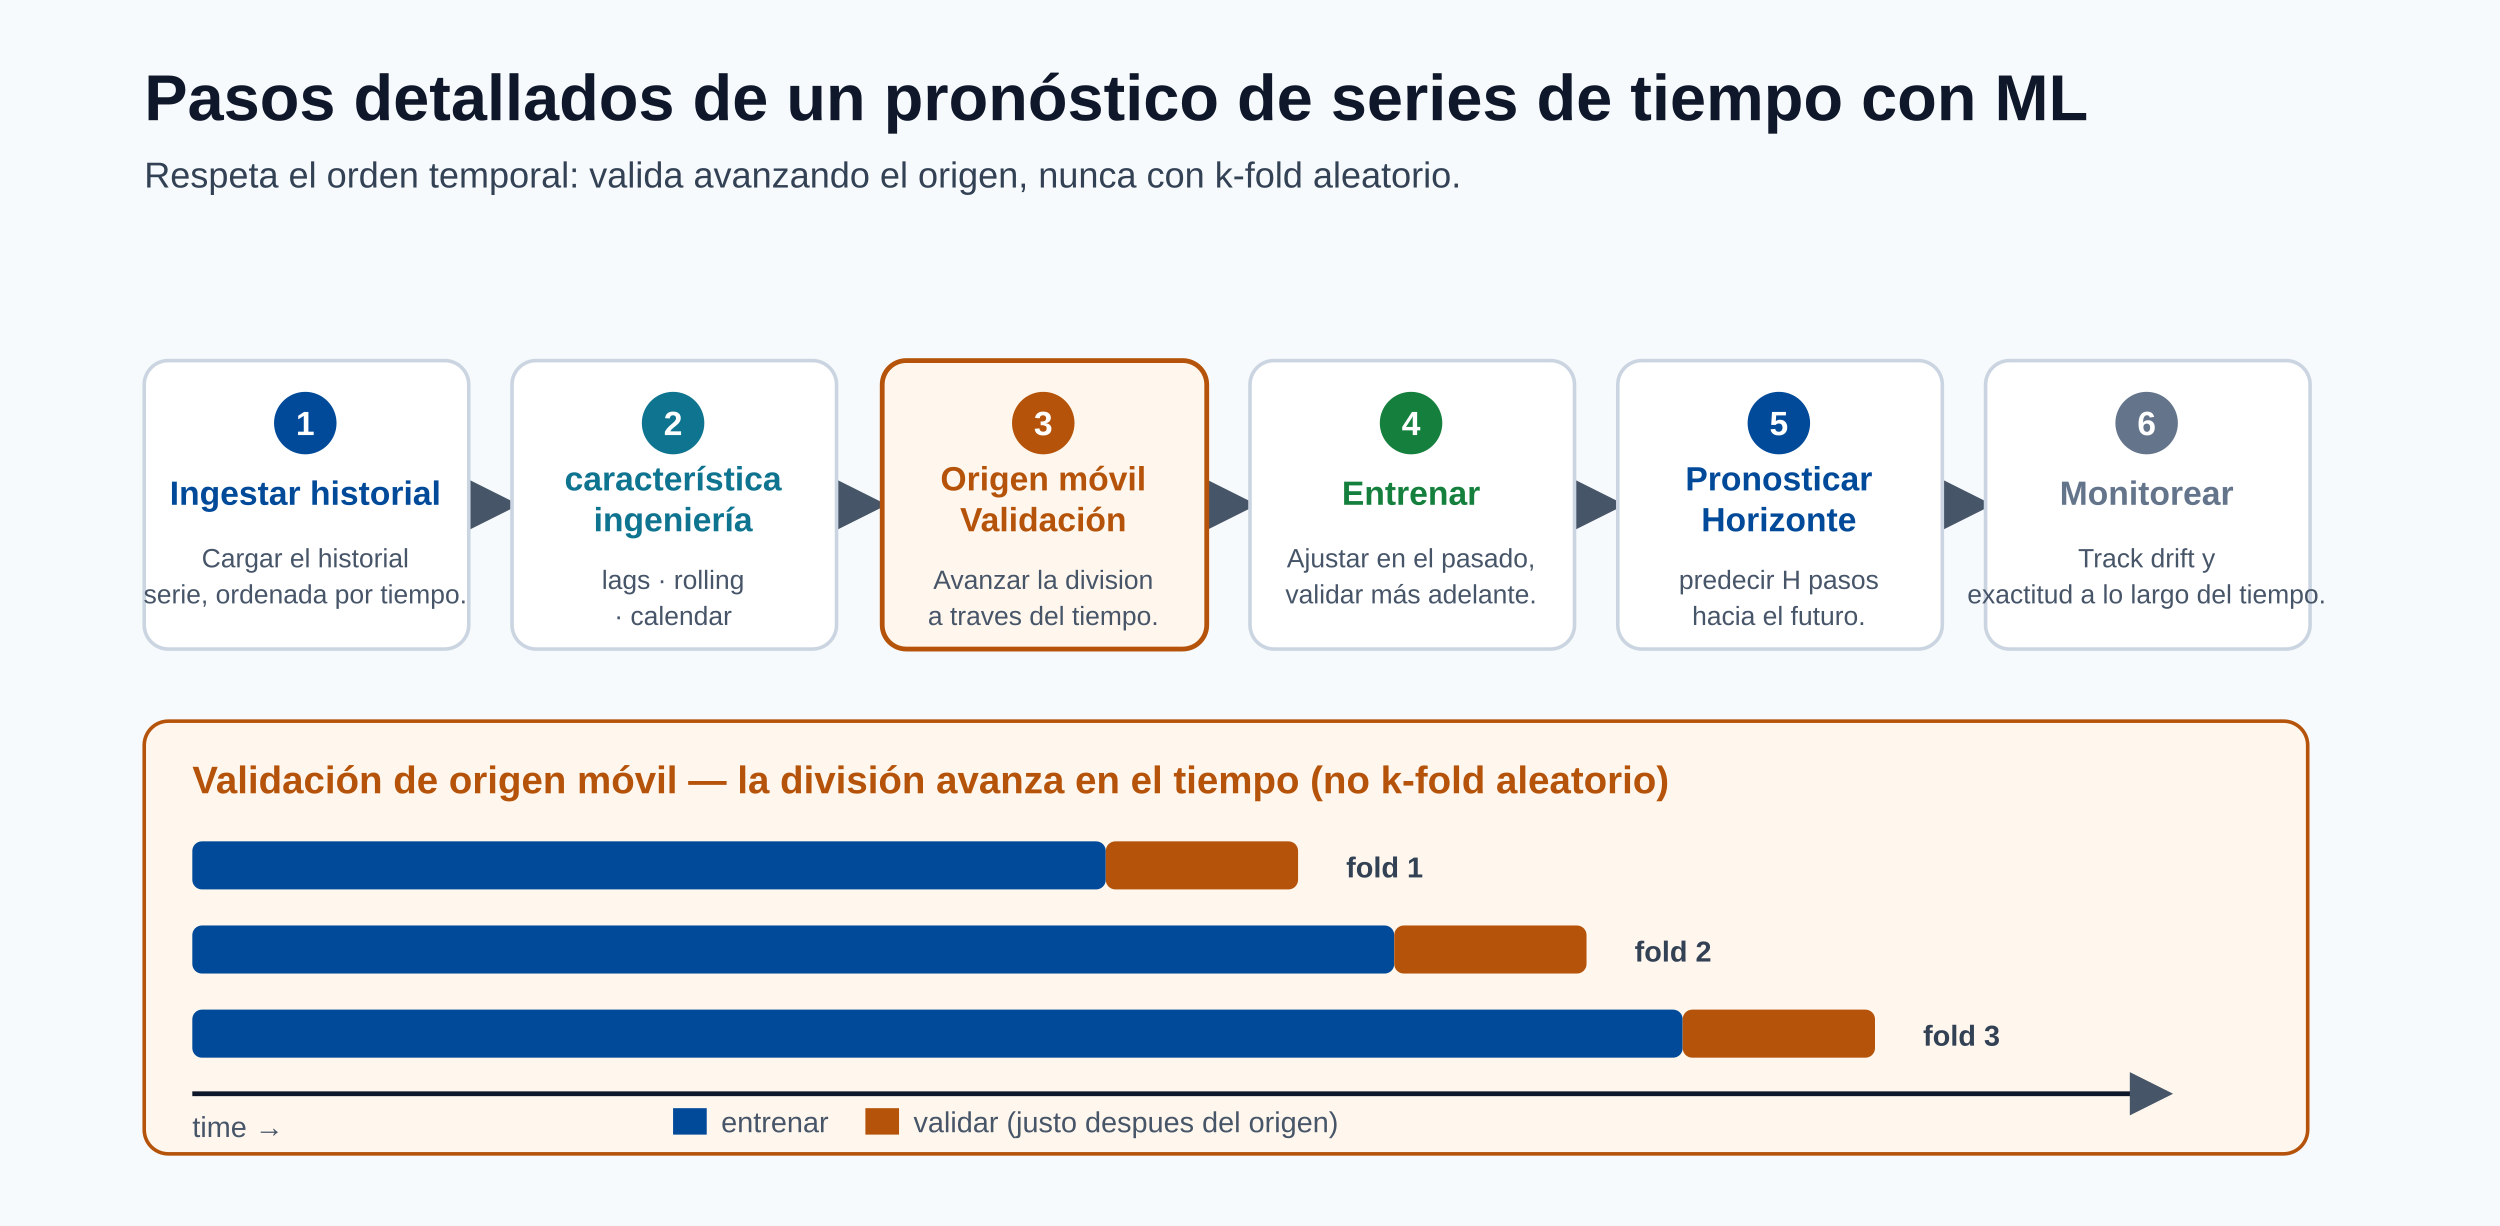
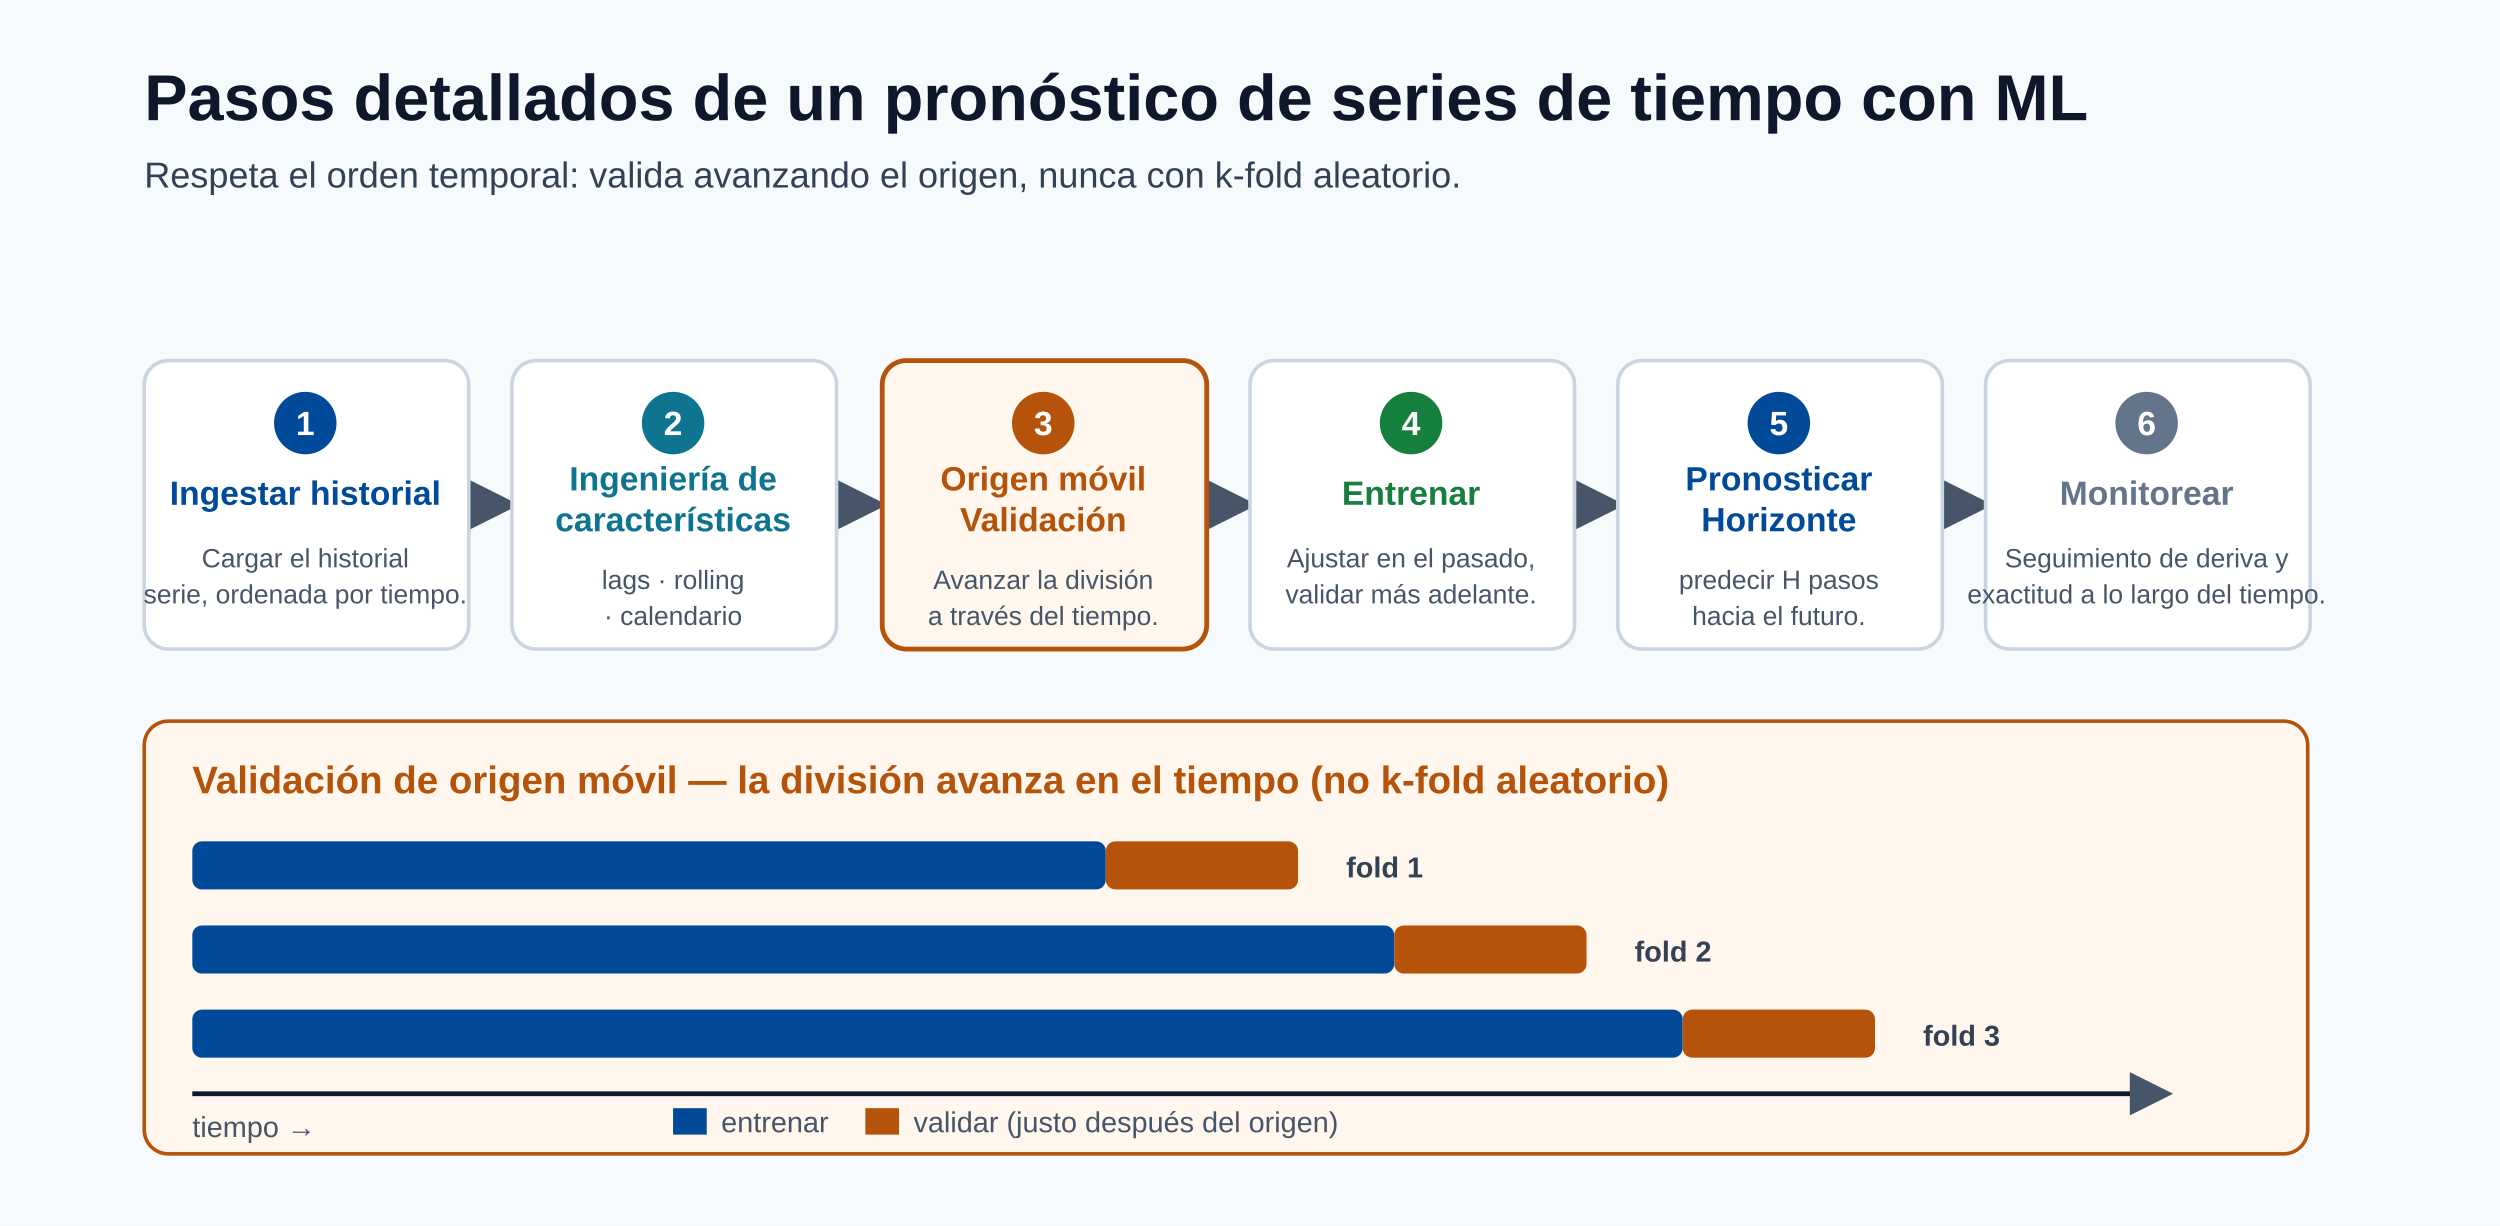
<svg xmlns="http://www.w3.org/2000/svg" width="1040" height="510" viewBox="0 0 1040 510" role="img" aria-labelledby="title desc">
  <defs>
    <style>
      .bg { fill: #f7fafc; }
      .title { fill: #0f172a; font-family: Segoe UI, Arial, sans-serif; font-size: 27px; font-weight: 700; }
      .subtitle { fill: #334155; font-family: Segoe UI, Arial, sans-serif; font-size: 15px; }
      .card { fill: #ffffff; stroke: #cbd5e1; stroke-width: 1.5; }
      .num { fill: #ffffff; font-family: Segoe UI, Arial, sans-serif; font-size: 14px; font-weight: 700; }
      .nodehead { font-family: Segoe UI, Arial, sans-serif; font-size: 14px; font-weight: 700; }
      .desc2 { font-family: Segoe UI, Arial, sans-serif; font-size: 11px; fill: #475569; }
      .arrow { stroke: #475569; stroke-width: 2.5; fill: none; }
      .panel { fill: #fff7ed; stroke: #b45309; stroke-width: 1.5; }
      .ptitle { font-family: Segoe UI, Arial, sans-serif; font-size: 16px; font-weight: 700; fill: #b45309; }
      .rowlab { font-family: Segoe UI, Arial, sans-serif; font-size: 12px; font-weight: 700; fill: #334155; }
      .small { font-family: Segoe UI, Arial, sans-serif; font-size: 12px; fill: #475569; }
    </style>
    <marker id="ah" markerWidth="9" markerHeight="9" refX="7" refY="4.5" orient="auto">
      <path d="M0,0 L9,4.5 L0,9 z" fill="#475569" />
    </marker>
    <marker id="aho" markerWidth="9" markerHeight="9" refX="7" refY="4.5" orient="auto">
      <path d="M0,0 L9,4.5 L0,9 z" fill="#b45309" />
    </marker>
  </defs>
  <rect class="bg" x="0" y="0" width="1040" height="510" />
  <text class="title" x="60" y="50">Pasos detallados de un pronóstico de series de tiempo con ML</text>
  <text class="subtitle" x="60" y="78">Respeta el orden temporal: valida avanzando el origen, nunca con k-fold aleatorio.</text>
  <line class="arrow" x1="197" y1="210" x2="211" y2="210" marker-end="url(#ah)" />
  <line class="arrow" x1="350" y1="210" x2="364" y2="210" marker-end="url(#ah)" />
  <line class="arrow" x1="504" y1="210" x2="518" y2="210" marker-end="url(#ah)" />
  <line class="arrow" x1="657" y1="210" x2="671" y2="210" marker-end="url(#ah)" />
  <line class="arrow" x1="810" y1="210" x2="824" y2="210" marker-end="url(#ah)" />
  <rect class="card" x="60" y="150" width="135" height="120" rx="10" />
  <circle cx="127" cy="176" r="13" fill="#004a99" />
  <text class="num" x="127" y="181" text-anchor="middle">1</text>
  <text class="nodehead" x="127" y="210" text-anchor="middle" fill="#004a99">Ingestar historial</text>
  <text class="desc2" x="127" y="236" text-anchor="middle">Cargar el historial</text>
  <text class="desc2" x="127" y="251" text-anchor="middle">serie, ordenada por tiempo.</text>
  <rect class="card" x="213" y="150" width="135" height="120" rx="10" />
  <circle cx="280" cy="176" r="13" fill="#0e7490" />
  <text class="num" x="280" y="181" text-anchor="middle">2</text>
-   <text class="nodehead" x="280" y="204" text-anchor="middle" fill="#0e7490">característica</text>
-   <text class="nodehead" x="280" y="221" text-anchor="middle" fill="#0e7490">ingeniería</text>
+   <text class="nodehead" x="280" y="204" text-anchor="middle" fill="#0e7490">Ingeniería de</text>
+   <text class="nodehead" x="280" y="221" text-anchor="middle" fill="#0e7490">características</text>
  <text class="desc2" x="280" y="245" text-anchor="middle">lags · rolling</text>
-   <text class="desc2" x="280" y="260" text-anchor="middle">· calendar</text>
+   <text class="desc2" x="280" y="260" text-anchor="middle">· calendario</text>
  <rect x="367" y="150" width="135" height="120" rx="10" fill="#fff7ed" stroke="#b45309" stroke-width="2" />
  <circle cx="434" cy="176" r="13" fill="#b45309" />
  <text class="num" x="434" y="181" text-anchor="middle">3</text>
  <text class="nodehead" x="434" y="204" text-anchor="middle" fill="#b45309">Origen móvil</text>
  <text class="nodehead" x="434" y="221" text-anchor="middle" fill="#b45309">Validación</text>
-   <text class="desc2" x="434" y="245" text-anchor="middle">Avanzar la division</text>
-   <text class="desc2" x="434" y="260" text-anchor="middle">a traves del tiempo.</text>
+   <text class="desc2" x="434" y="245" text-anchor="middle">Avanzar la división</text>
+   <text class="desc2" x="434" y="260" text-anchor="middle">a través del tiempo.</text>
  <rect class="card" x="520" y="150" width="135" height="120" rx="10" />
  <circle cx="587" cy="176" r="13" fill="#15803d" />
  <text class="num" x="587" y="181" text-anchor="middle">4</text>
  <text class="nodehead" x="587" y="210" text-anchor="middle" fill="#15803d">Entrenar</text>
  <text class="desc2" x="587" y="236" text-anchor="middle">Ajustar en el pasado,</text>
  <text class="desc2" x="587" y="251" text-anchor="middle">validar más adelante.</text>
  <rect class="card" x="673" y="150" width="135" height="120" rx="10" />
  <circle cx="740" cy="176" r="13" fill="#004a99" />
  <text class="num" x="740" y="181" text-anchor="middle">5</text>
  <text class="nodehead" x="740" y="204" text-anchor="middle" fill="#004a99">Pronosticar</text>
  <text class="nodehead" x="740" y="221" text-anchor="middle" fill="#004a99">Horizonte</text>
  <text class="desc2" x="740" y="245" text-anchor="middle">predecir H pasos</text>
  <text class="desc2" x="740" y="260" text-anchor="middle">hacia el futuro.</text>
  <rect class="card" x="826" y="150" width="135" height="120" rx="10" />
  <circle cx="893" cy="176" r="13" fill="#64748b" />
  <text class="num" x="893" y="181" text-anchor="middle">6</text>
  <text class="nodehead" x="893" y="210" text-anchor="middle" fill="#64748b">Monitorear</text>
-   <text class="desc2" x="893" y="236" text-anchor="middle">Track drift y</text>
+   <text class="desc2" x="893" y="236" text-anchor="middle">Seguimiento de deriva y</text>
  <text class="desc2" x="893" y="251" text-anchor="middle">exactitud a lo largo del tiempo.</text>
  <rect class="panel" x="60" y="300" width="900" height="180" rx="10" />
  <text class="ptitle" x="80" y="330">Validación de origen móvil — la división avanza en el tiempo (no k-fold aleatorio)</text>
  <rect x="80" y="350" width="380" height="20" rx="4" fill="#004a99" />
  <rect x="460" y="350" width="80" height="20" rx="4" fill="#b45309" />
  <text class="rowlab" x="560" y="365">fold 1</text>
  <rect x="80" y="385" width="500" height="20" rx="4" fill="#004a99" />
  <rect x="580" y="385" width="80" height="20" rx="4" fill="#b45309" />
  <text class="rowlab" x="680" y="400">fold 2</text>
  <rect x="80" y="420" width="620" height="20" rx="4" fill="#004a99" />
  <rect x="700" y="420" width="80" height="20" rx="4" fill="#b45309" />
  <text class="rowlab" x="800" y="435">fold 3</text>
  <line x1="80" y1="455" x2="900" y2="455" stroke="#0f172a" stroke-width="2" marker-end="url(#ah)" />
-   <text class="small" x="80" y="473">time →</text>
+   <text class="small" x="80" y="473">tiempo →</text>
  <rect x="280" y="461" width="14" height="11" fill="#004a99" />
  <text class="small" x="300" y="471">entrenar</text>
  <rect x="360" y="461" width="14" height="11" fill="#b45309" />
-   <text class="small" x="380" y="471">validar (justo despues del origen)</text>
+   <text class="small" x="380" y="471">validar (justo después del origen)</text>
</svg>
